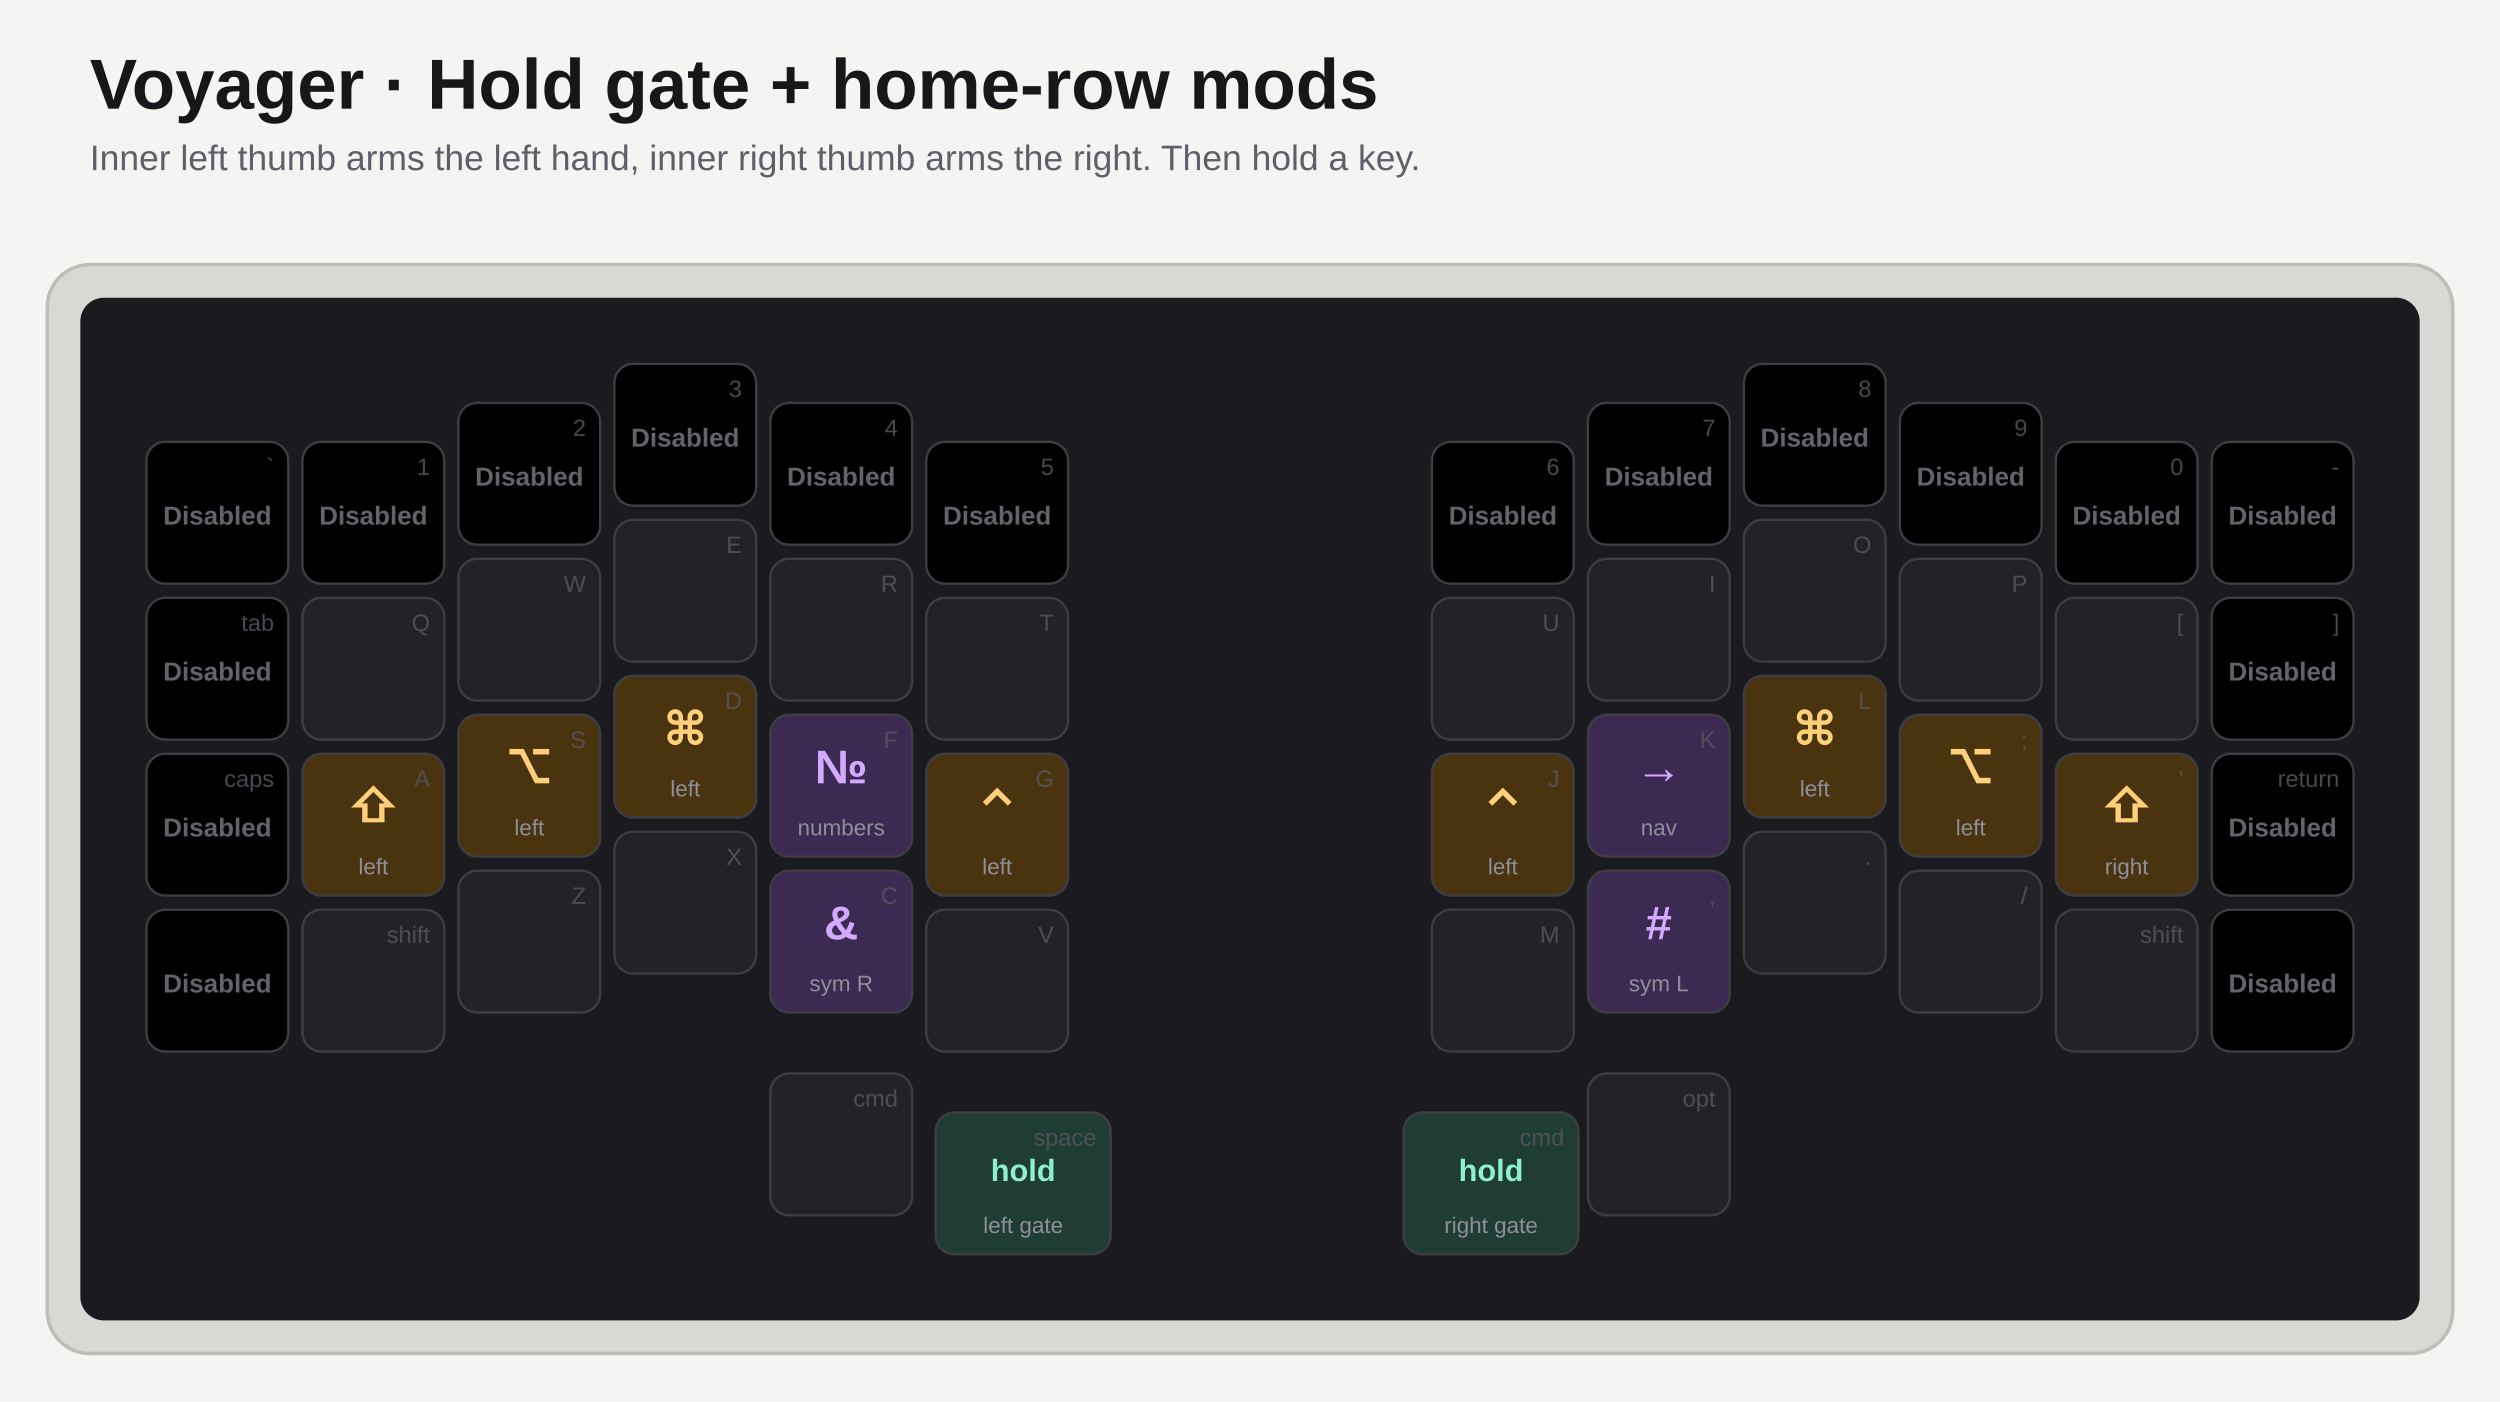
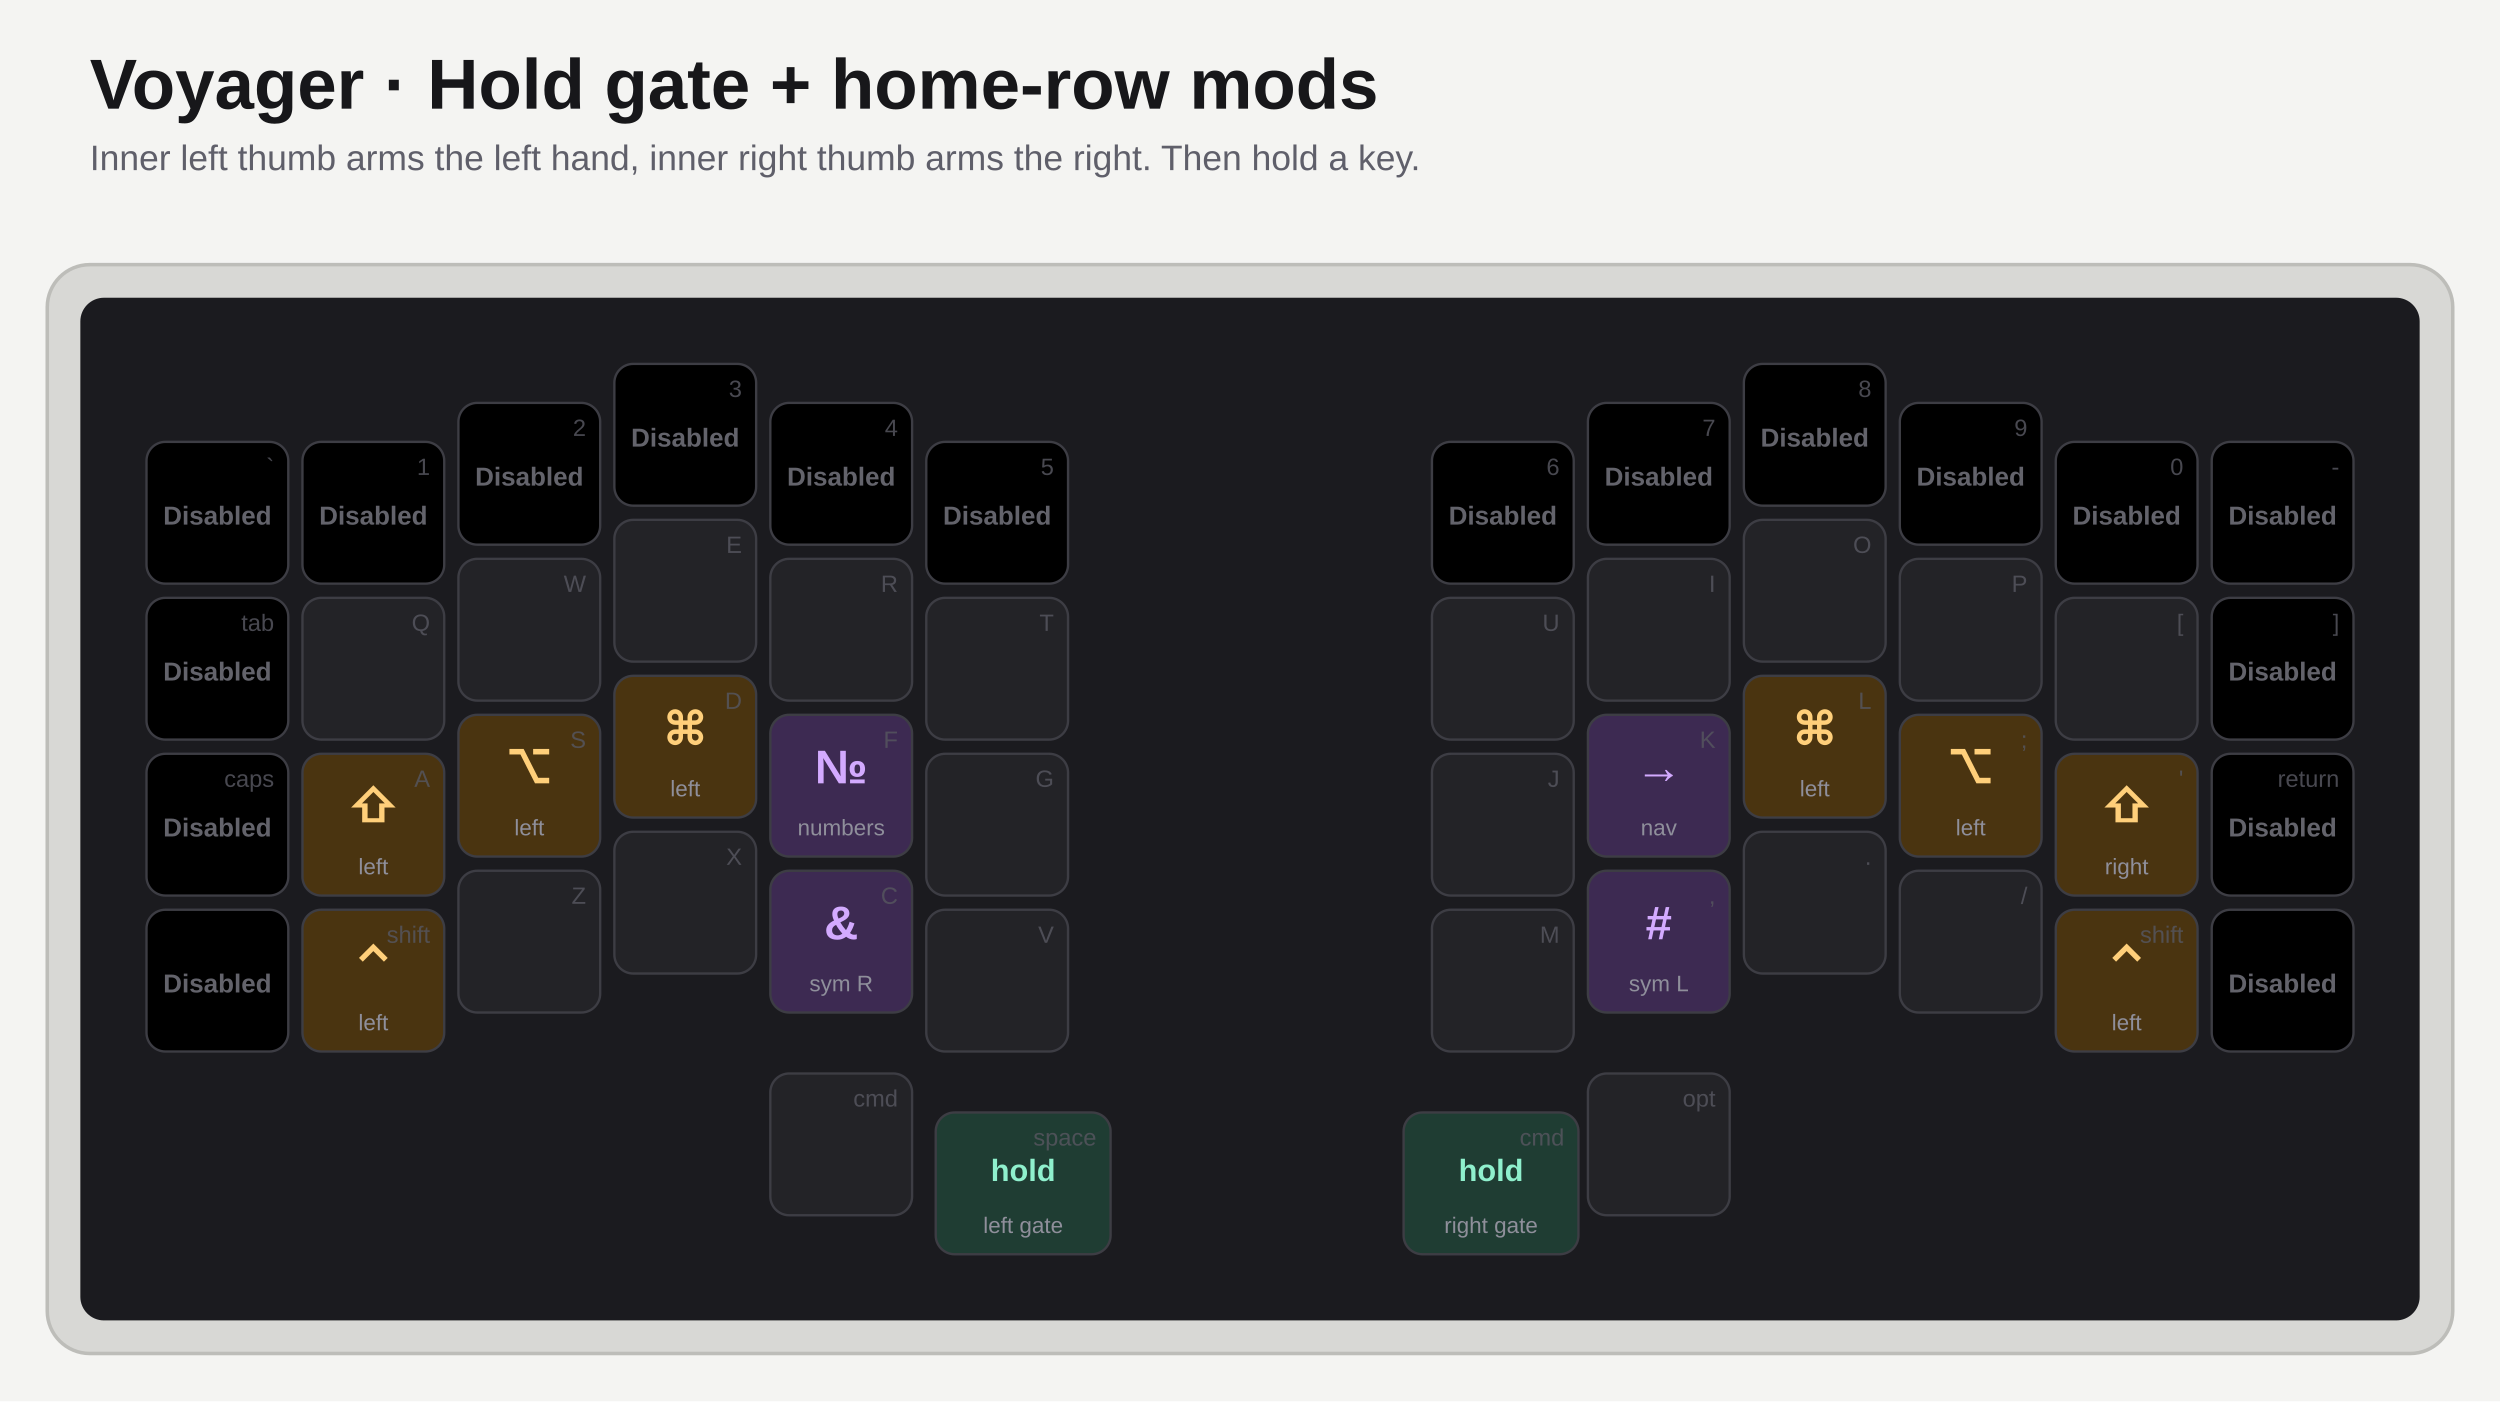
<svg xmlns="http://www.w3.org/2000/svg" width="1058" height="593" viewBox="0 0 1058 593" role="img" aria-label="Voyager · Hold gate + home-row mods layer of splitmac on the ZSA Voyager">
  <rect width="1058" height="593" fill="#f4f4f2" />
  <text x="38.0" y="46.0" fill="#17171a" font-size="30" font-weight="700" text-anchor="start" opacity="1.0" font-family="-apple-system, BlinkMacSystemFont, 'SF Pro Text', 'Helvetica Neue', Arial, sans-serif">Voyager · Hold gate + home-row mods</text>
  <text x="38.0" y="72.0" fill="#5f5f6a" font-size="15" font-weight="400" text-anchor="start" opacity="1.0" font-family="-apple-system, BlinkMacSystemFont, 'SF Pro Text', 'Helvetica Neue', Arial, sans-serif">Inner left thumb arms the left hand, inner right thumb arms the right. Then hold a key.</text>
  <rect x="20.0" y="112.0" width="1018.0" height="460.8" rx="18" fill="#d8d8d5" stroke="#bdbdb9" stroke-width="1.5" />
  <rect x="34.0" y="126.0" width="990.0" height="432.8" rx="10" fill="#1b1b1f" />
  <rect x="62.0" y="187.0" width="60.0" height="60.0" rx="8" fill="#000000" stroke="#3d3d44" stroke-width="1" />
  <text x="116.0" y="201.0" fill="#55555e" font-size="10" font-weight="500" text-anchor="end" opacity="0.85" font-family="-apple-system, BlinkMacSystemFont, 'SF Pro Text', 'Helvetica Neue', Arial, sans-serif">`</text>
  <text x="92.0" y="222.0" fill="#63636b" font-size="11" font-weight="600" text-anchor="middle" opacity="1.0" font-family="-apple-system, BlinkMacSystemFont, 'SF Pro Text', 'Helvetica Neue', Arial, sans-serif">Disabled</text>
  <rect x="128.0" y="187.0" width="60.0" height="60.0" rx="8" fill="#000000" stroke="#3d3d44" stroke-width="1" />
  <text x="182.0" y="201.0" fill="#55555e" font-size="10" font-weight="500" text-anchor="end" opacity="0.85" font-family="-apple-system, BlinkMacSystemFont, 'SF Pro Text', 'Helvetica Neue', Arial, sans-serif">1</text>
  <text x="158.0" y="222.0" fill="#63636b" font-size="11" font-weight="600" text-anchor="middle" opacity="1.0" font-family="-apple-system, BlinkMacSystemFont, 'SF Pro Text', 'Helvetica Neue', Arial, sans-serif">Disabled</text>
  <rect x="194.0" y="170.5" width="60.0" height="60.0" rx="8" fill="#000000" stroke="#3d3d44" stroke-width="1" />
  <text x="248.0" y="184.5" fill="#55555e" font-size="10" font-weight="500" text-anchor="end" opacity="0.85" font-family="-apple-system, BlinkMacSystemFont, 'SF Pro Text', 'Helvetica Neue', Arial, sans-serif">2</text>
  <text x="224.0" y="205.5" fill="#63636b" font-size="11" font-weight="600" text-anchor="middle" opacity="1.0" font-family="-apple-system, BlinkMacSystemFont, 'SF Pro Text', 'Helvetica Neue', Arial, sans-serif">Disabled</text>
  <rect x="260.0" y="154.0" width="60.0" height="60.0" rx="8" fill="#000000" stroke="#3d3d44" stroke-width="1" />
  <text x="314.0" y="168.0" fill="#55555e" font-size="10" font-weight="500" text-anchor="end" opacity="0.85" font-family="-apple-system, BlinkMacSystemFont, 'SF Pro Text', 'Helvetica Neue', Arial, sans-serif">3</text>
  <text x="290.0" y="189.0" fill="#63636b" font-size="11" font-weight="600" text-anchor="middle" opacity="1.0" font-family="-apple-system, BlinkMacSystemFont, 'SF Pro Text', 'Helvetica Neue', Arial, sans-serif">Disabled</text>
  <rect x="326.0" y="170.5" width="60.0" height="60.0" rx="8" fill="#000000" stroke="#3d3d44" stroke-width="1" />
  <text x="380.0" y="184.5" fill="#55555e" font-size="10" font-weight="500" text-anchor="end" opacity="0.85" font-family="-apple-system, BlinkMacSystemFont, 'SF Pro Text', 'Helvetica Neue', Arial, sans-serif">4</text>
  <text x="356.0" y="205.5" fill="#63636b" font-size="11" font-weight="600" text-anchor="middle" opacity="1.0" font-family="-apple-system, BlinkMacSystemFont, 'SF Pro Text', 'Helvetica Neue', Arial, sans-serif">Disabled</text>
  <rect x="392.0" y="187.0" width="60.0" height="60.0" rx="8" fill="#000000" stroke="#3d3d44" stroke-width="1" />
  <text x="446.0" y="201.0" fill="#55555e" font-size="10" font-weight="500" text-anchor="end" opacity="0.85" font-family="-apple-system, BlinkMacSystemFont, 'SF Pro Text', 'Helvetica Neue', Arial, sans-serif">5</text>
  <text x="422.0" y="222.0" fill="#63636b" font-size="11" font-weight="600" text-anchor="middle" opacity="1.0" font-family="-apple-system, BlinkMacSystemFont, 'SF Pro Text', 'Helvetica Neue', Arial, sans-serif">Disabled</text>
  <rect x="62.0" y="253.0" width="60.0" height="60.0" rx="8" fill="#000000" stroke="#3d3d44" stroke-width="1" />
  <text x="116.0" y="267.0" fill="#55555e" font-size="10" font-weight="500" text-anchor="end" opacity="0.85" font-family="-apple-system, BlinkMacSystemFont, 'SF Pro Text', 'Helvetica Neue', Arial, sans-serif">tab</text>
  <text x="92.0" y="288.0" fill="#63636b" font-size="11" font-weight="600" text-anchor="middle" opacity="1.0" font-family="-apple-system, BlinkMacSystemFont, 'SF Pro Text', 'Helvetica Neue', Arial, sans-serif">Disabled</text>
  <rect x="128.0" y="253.0" width="60.0" height="60.0" rx="8" fill="#232327" stroke="#3d3d44" stroke-width="1" />
  <text x="182.0" y="267.0" fill="#55555e" font-size="10" font-weight="500" text-anchor="end" opacity="0.85" font-family="-apple-system, BlinkMacSystemFont, 'SF Pro Text', 'Helvetica Neue', Arial, sans-serif">Q</text>
  <rect x="194.0" y="236.5" width="60.0" height="60.0" rx="8" fill="#232327" stroke="#3d3d44" stroke-width="1" />
  <text x="248.0" y="250.5" fill="#55555e" font-size="10" font-weight="500" text-anchor="end" opacity="0.85" font-family="-apple-system, BlinkMacSystemFont, 'SF Pro Text', 'Helvetica Neue', Arial, sans-serif">W</text>
  <rect x="260.0" y="220.0" width="60.0" height="60.0" rx="8" fill="#232327" stroke="#3d3d44" stroke-width="1" />
  <text x="314.0" y="234.0" fill="#55555e" font-size="10" font-weight="500" text-anchor="end" opacity="0.85" font-family="-apple-system, BlinkMacSystemFont, 'SF Pro Text', 'Helvetica Neue', Arial, sans-serif">E</text>
  <rect x="326.0" y="236.5" width="60.0" height="60.0" rx="8" fill="#232327" stroke="#3d3d44" stroke-width="1" />
  <text x="380.0" y="250.5" fill="#55555e" font-size="10" font-weight="500" text-anchor="end" opacity="0.85" font-family="-apple-system, BlinkMacSystemFont, 'SF Pro Text', 'Helvetica Neue', Arial, sans-serif">R</text>
  <rect x="392.0" y="253.0" width="60.0" height="60.0" rx="8" fill="#232327" stroke="#3d3d44" stroke-width="1" />
  <text x="446.0" y="267.0" fill="#55555e" font-size="10" font-weight="500" text-anchor="end" opacity="0.85" font-family="-apple-system, BlinkMacSystemFont, 'SF Pro Text', 'Helvetica Neue', Arial, sans-serif">T</text>
  <rect x="62.0" y="319.0" width="60.0" height="60.0" rx="8" fill="#000000" stroke="#3d3d44" stroke-width="1" />
  <text x="116.0" y="333.0" fill="#55555e" font-size="10" font-weight="500" text-anchor="end" opacity="0.85" font-family="-apple-system, BlinkMacSystemFont, 'SF Pro Text', 'Helvetica Neue', Arial, sans-serif">caps</text>
  <text x="92.0" y="354.0" fill="#63636b" font-size="11" font-weight="600" text-anchor="middle" opacity="1.0" font-family="-apple-system, BlinkMacSystemFont, 'SF Pro Text', 'Helvetica Neue', Arial, sans-serif">Disabled</text>
  <rect x="128.0" y="319.0" width="60.0" height="60.0" rx="8" fill="#4a3410" stroke="#3d3d44" stroke-width="1" />
  <text x="182.0" y="333.0" fill="#55555e" font-size="10" font-weight="500" text-anchor="end" opacity="0.85" font-family="-apple-system, BlinkMacSystemFont, 'SF Pro Text', 'Helvetica Neue', Arial, sans-serif">A</text>
  <text x="158.0" y="348.0" fill="#ffcf7a" font-size="20" font-weight="700" text-anchor="middle" opacity="1.0" font-family="-apple-system, BlinkMacSystemFont, 'SF Pro Text', 'Helvetica Neue', Arial, sans-serif">⇧</text>
  <text x="158.0" y="370.0" fill="#8f8f9b" font-size="9.5" font-weight="500" text-anchor="middle" opacity="1.0" font-family="-apple-system, BlinkMacSystemFont, 'SF Pro Text', 'Helvetica Neue', Arial, sans-serif">left</text>
  <rect x="194.0" y="302.5" width="60.0" height="60.0" rx="8" fill="#4a3410" stroke="#3d3d44" stroke-width="1" />
  <text x="248.0" y="316.5" fill="#55555e" font-size="10" font-weight="500" text-anchor="end" opacity="0.85" font-family="-apple-system, BlinkMacSystemFont, 'SF Pro Text', 'Helvetica Neue', Arial, sans-serif">S</text>
  <text x="224.0" y="331.5" fill="#ffcf7a" font-size="20" font-weight="700" text-anchor="middle" opacity="1.0" font-family="-apple-system, BlinkMacSystemFont, 'SF Pro Text', 'Helvetica Neue', Arial, sans-serif">⌥</text>
  <text x="224.0" y="353.5" fill="#8f8f9b" font-size="9.5" font-weight="500" text-anchor="middle" opacity="1.0" font-family="-apple-system, BlinkMacSystemFont, 'SF Pro Text', 'Helvetica Neue', Arial, sans-serif">left</text>
  <rect x="260.0" y="286.0" width="60.0" height="60.0" rx="8" fill="#4a3410" stroke="#3d3d44" stroke-width="1" />
  <text x="314.0" y="300.0" fill="#55555e" font-size="10" font-weight="500" text-anchor="end" opacity="0.85" font-family="-apple-system, BlinkMacSystemFont, 'SF Pro Text', 'Helvetica Neue', Arial, sans-serif">D</text>
  <text x="290.0" y="315.0" fill="#ffcf7a" font-size="20" font-weight="700" text-anchor="middle" opacity="1.0" font-family="-apple-system, BlinkMacSystemFont, 'SF Pro Text', 'Helvetica Neue', Arial, sans-serif">⌘</text>
  <text x="290.0" y="337.0" fill="#8f8f9b" font-size="9.5" font-weight="500" text-anchor="middle" opacity="1.0" font-family="-apple-system, BlinkMacSystemFont, 'SF Pro Text', 'Helvetica Neue', Arial, sans-serif">left</text>
  <rect x="326.0" y="302.5" width="60.0" height="60.0" rx="8" fill="#3d2a52" stroke="#3d3d44" stroke-width="1" />
  <text x="380.0" y="316.5" fill="#55555e" font-size="10" font-weight="500" text-anchor="end" opacity="0.85" font-family="-apple-system, BlinkMacSystemFont, 'SF Pro Text', 'Helvetica Neue', Arial, sans-serif">F</text>
  <text x="356.0" y="331.5" fill="#d3aaff" font-size="20" font-weight="700" text-anchor="middle" opacity="1.0" font-family="-apple-system, BlinkMacSystemFont, 'SF Pro Text', 'Helvetica Neue', Arial, sans-serif">№</text>
  <text x="356.0" y="353.5" fill="#8f8f9b" font-size="9.5" font-weight="500" text-anchor="middle" opacity="1.0" font-family="-apple-system, BlinkMacSystemFont, 'SF Pro Text', 'Helvetica Neue', Arial, sans-serif">numbers</text>
-   <rect x="392.0" y="319.0" width="60.0" height="60.0" rx="8" fill="#4a3410" stroke="#3d3d44" stroke-width="1" />
+   <rect x="392.0" y="319.0" width="60.0" height="60.0" rx="8" fill="#232327" stroke="#3d3d44" stroke-width="1" />
  <text x="446.0" y="333.0" fill="#55555e" font-size="10" font-weight="500" text-anchor="end" opacity="0.85" font-family="-apple-system, BlinkMacSystemFont, 'SF Pro Text', 'Helvetica Neue', Arial, sans-serif">G</text>
-   <text x="422.0" y="348.0" fill="#ffcf7a" font-size="20" font-weight="700" text-anchor="middle" opacity="1.0" font-family="-apple-system, BlinkMacSystemFont, 'SF Pro Text', 'Helvetica Neue', Arial, sans-serif">⌃</text>
-   <text x="422.0" y="370.0" fill="#8f8f9b" font-size="9.5" font-weight="500" text-anchor="middle" opacity="1.0" font-family="-apple-system, BlinkMacSystemFont, 'SF Pro Text', 'Helvetica Neue', Arial, sans-serif">left</text>
  <rect x="62.0" y="385.0" width="60.0" height="60.0" rx="8" fill="#000000" stroke="#3d3d44" stroke-width="1" />
  <text x="92.0" y="420.0" fill="#63636b" font-size="11" font-weight="600" text-anchor="middle" opacity="1.0" font-family="-apple-system, BlinkMacSystemFont, 'SF Pro Text', 'Helvetica Neue', Arial, sans-serif">Disabled</text>
-   <rect x="128.0" y="385.0" width="60.0" height="60.0" rx="8" fill="#232327" stroke="#3d3d44" stroke-width="1" />
+   <rect x="128.0" y="385.0" width="60.0" height="60.0" rx="8" fill="#4a3410" stroke="#3d3d44" stroke-width="1" />
  <text x="182.0" y="399.0" fill="#55555e" font-size="10" font-weight="500" text-anchor="end" opacity="0.85" font-family="-apple-system, BlinkMacSystemFont, 'SF Pro Text', 'Helvetica Neue', Arial, sans-serif">shift</text>
+   <text x="158.0" y="414.0" fill="#ffcf7a" font-size="20" font-weight="700" text-anchor="middle" opacity="1.0" font-family="-apple-system, BlinkMacSystemFont, 'SF Pro Text', 'Helvetica Neue', Arial, sans-serif">⌃</text>
+   <text x="158.0" y="436.0" fill="#8f8f9b" font-size="9.5" font-weight="500" text-anchor="middle" opacity="1.0" font-family="-apple-system, BlinkMacSystemFont, 'SF Pro Text', 'Helvetica Neue', Arial, sans-serif">left</text>
  <rect x="194.0" y="368.5" width="60.0" height="60.0" rx="8" fill="#232327" stroke="#3d3d44" stroke-width="1" />
  <text x="248.0" y="382.5" fill="#55555e" font-size="10" font-weight="500" text-anchor="end" opacity="0.85" font-family="-apple-system, BlinkMacSystemFont, 'SF Pro Text', 'Helvetica Neue', Arial, sans-serif">Z</text>
  <rect x="260.0" y="352.0" width="60.0" height="60.0" rx="8" fill="#232327" stroke="#3d3d44" stroke-width="1" />
  <text x="314.0" y="366.0" fill="#55555e" font-size="10" font-weight="500" text-anchor="end" opacity="0.85" font-family="-apple-system, BlinkMacSystemFont, 'SF Pro Text', 'Helvetica Neue', Arial, sans-serif">X</text>
  <rect x="326.0" y="368.5" width="60.0" height="60.0" rx="8" fill="#3d2a52" stroke="#3d3d44" stroke-width="1" />
  <text x="380.0" y="382.5" fill="#55555e" font-size="10" font-weight="500" text-anchor="end" opacity="0.85" font-family="-apple-system, BlinkMacSystemFont, 'SF Pro Text', 'Helvetica Neue', Arial, sans-serif">C</text>
  <text x="356.0" y="397.5" fill="#d3aaff" font-size="20" font-weight="700" text-anchor="middle" opacity="1.0" font-family="-apple-system, BlinkMacSystemFont, 'SF Pro Text', 'Helvetica Neue', Arial, sans-serif">&amp;</text>
  <text x="356.0" y="419.5" fill="#8f8f9b" font-size="9.5" font-weight="500" text-anchor="middle" opacity="1.0" font-family="-apple-system, BlinkMacSystemFont, 'SF Pro Text', 'Helvetica Neue', Arial, sans-serif">sym R</text>
  <rect x="392.0" y="385.0" width="60.0" height="60.0" rx="8" fill="#232327" stroke="#3d3d44" stroke-width="1" />
  <text x="446.0" y="399.0" fill="#55555e" font-size="10" font-weight="500" text-anchor="end" opacity="0.85" font-family="-apple-system, BlinkMacSystemFont, 'SF Pro Text', 'Helvetica Neue', Arial, sans-serif">V</text>
  <rect x="326.0" y="454.3" width="60.0" height="60.0" rx="8" fill="#232327" stroke="#3d3d44" stroke-width="1" />
  <text x="380.0" y="468.3" fill="#55555e" font-size="10" font-weight="500" text-anchor="end" opacity="0.85" font-family="-apple-system, BlinkMacSystemFont, 'SF Pro Text', 'Helvetica Neue', Arial, sans-serif">cmd</text>
  <rect x="396.0" y="470.8" width="74.0" height="60.0" rx="8" fill="#1f3d33" stroke="#3d3d44" stroke-width="1" />
  <text x="464.0" y="484.8" fill="#55555e" font-size="10" font-weight="500" text-anchor="end" opacity="0.85" font-family="-apple-system, BlinkMacSystemFont, 'SF Pro Text', 'Helvetica Neue', Arial, sans-serif">space</text>
  <text x="433.0" y="499.8" fill="#8ff0cd" font-size="13" font-weight="600" text-anchor="middle" opacity="1.0" font-family="-apple-system, BlinkMacSystemFont, 'SF Pro Text', 'Helvetica Neue', Arial, sans-serif">hold</text>
  <text x="433.0" y="521.8" fill="#8f8f9b" font-size="9.5" font-weight="500" text-anchor="middle" opacity="1.0" font-family="-apple-system, BlinkMacSystemFont, 'SF Pro Text', 'Helvetica Neue', Arial, sans-serif">left gate</text>
  <rect x="606.0" y="187.0" width="60.0" height="60.0" rx="8" fill="#000000" stroke="#3d3d44" stroke-width="1" />
  <text x="660.0" y="201.0" fill="#55555e" font-size="10" font-weight="500" text-anchor="end" opacity="0.85" font-family="-apple-system, BlinkMacSystemFont, 'SF Pro Text', 'Helvetica Neue', Arial, sans-serif">6</text>
  <text x="636.0" y="222.0" fill="#63636b" font-size="11" font-weight="600" text-anchor="middle" opacity="1.0" font-family="-apple-system, BlinkMacSystemFont, 'SF Pro Text', 'Helvetica Neue', Arial, sans-serif">Disabled</text>
  <rect x="672.0" y="170.5" width="60.0" height="60.0" rx="8" fill="#000000" stroke="#3d3d44" stroke-width="1" />
  <text x="726.0" y="184.5" fill="#55555e" font-size="10" font-weight="500" text-anchor="end" opacity="0.85" font-family="-apple-system, BlinkMacSystemFont, 'SF Pro Text', 'Helvetica Neue', Arial, sans-serif">7</text>
  <text x="702.0" y="205.5" fill="#63636b" font-size="11" font-weight="600" text-anchor="middle" opacity="1.0" font-family="-apple-system, BlinkMacSystemFont, 'SF Pro Text', 'Helvetica Neue', Arial, sans-serif">Disabled</text>
  <rect x="738.0" y="154.0" width="60.0" height="60.0" rx="8" fill="#000000" stroke="#3d3d44" stroke-width="1" />
  <text x="792.0" y="168.0" fill="#55555e" font-size="10" font-weight="500" text-anchor="end" opacity="0.85" font-family="-apple-system, BlinkMacSystemFont, 'SF Pro Text', 'Helvetica Neue', Arial, sans-serif">8</text>
  <text x="768.0" y="189.0" fill="#63636b" font-size="11" font-weight="600" text-anchor="middle" opacity="1.0" font-family="-apple-system, BlinkMacSystemFont, 'SF Pro Text', 'Helvetica Neue', Arial, sans-serif">Disabled</text>
  <rect x="804.0" y="170.5" width="60.0" height="60.0" rx="8" fill="#000000" stroke="#3d3d44" stroke-width="1" />
  <text x="858.0" y="184.5" fill="#55555e" font-size="10" font-weight="500" text-anchor="end" opacity="0.85" font-family="-apple-system, BlinkMacSystemFont, 'SF Pro Text', 'Helvetica Neue', Arial, sans-serif">9</text>
  <text x="834.0" y="205.5" fill="#63636b" font-size="11" font-weight="600" text-anchor="middle" opacity="1.0" font-family="-apple-system, BlinkMacSystemFont, 'SF Pro Text', 'Helvetica Neue', Arial, sans-serif">Disabled</text>
  <rect x="870.0" y="187.0" width="60.0" height="60.0" rx="8" fill="#000000" stroke="#3d3d44" stroke-width="1" />
  <text x="924.0" y="201.0" fill="#55555e" font-size="10" font-weight="500" text-anchor="end" opacity="0.85" font-family="-apple-system, BlinkMacSystemFont, 'SF Pro Text', 'Helvetica Neue', Arial, sans-serif">0</text>
  <text x="900.0" y="222.0" fill="#63636b" font-size="11" font-weight="600" text-anchor="middle" opacity="1.0" font-family="-apple-system, BlinkMacSystemFont, 'SF Pro Text', 'Helvetica Neue', Arial, sans-serif">Disabled</text>
  <rect x="936.0" y="187.0" width="60.0" height="60.0" rx="8" fill="#000000" stroke="#3d3d44" stroke-width="1" />
  <text x="990.0" y="201.0" fill="#55555e" font-size="10" font-weight="500" text-anchor="end" opacity="0.85" font-family="-apple-system, BlinkMacSystemFont, 'SF Pro Text', 'Helvetica Neue', Arial, sans-serif">-</text>
  <text x="966.0" y="222.0" fill="#63636b" font-size="11" font-weight="600" text-anchor="middle" opacity="1.0" font-family="-apple-system, BlinkMacSystemFont, 'SF Pro Text', 'Helvetica Neue', Arial, sans-serif">Disabled</text>
  <rect x="606.0" y="253.0" width="60.0" height="60.0" rx="8" fill="#232327" stroke="#3d3d44" stroke-width="1" />
  <text x="660.0" y="267.0" fill="#55555e" font-size="10" font-weight="500" text-anchor="end" opacity="0.85" font-family="-apple-system, BlinkMacSystemFont, 'SF Pro Text', 'Helvetica Neue', Arial, sans-serif">U</text>
  <rect x="672.0" y="236.5" width="60.0" height="60.0" rx="8" fill="#232327" stroke="#3d3d44" stroke-width="1" />
  <text x="726.0" y="250.5" fill="#55555e" font-size="10" font-weight="500" text-anchor="end" opacity="0.85" font-family="-apple-system, BlinkMacSystemFont, 'SF Pro Text', 'Helvetica Neue', Arial, sans-serif">I</text>
  <rect x="738.0" y="220.0" width="60.0" height="60.0" rx="8" fill="#232327" stroke="#3d3d44" stroke-width="1" />
  <text x="792.0" y="234.0" fill="#55555e" font-size="10" font-weight="500" text-anchor="end" opacity="0.85" font-family="-apple-system, BlinkMacSystemFont, 'SF Pro Text', 'Helvetica Neue', Arial, sans-serif">O</text>
  <rect x="804.0" y="236.5" width="60.0" height="60.0" rx="8" fill="#232327" stroke="#3d3d44" stroke-width="1" />
  <text x="858.0" y="250.5" fill="#55555e" font-size="10" font-weight="500" text-anchor="end" opacity="0.85" font-family="-apple-system, BlinkMacSystemFont, 'SF Pro Text', 'Helvetica Neue', Arial, sans-serif">P</text>
  <rect x="870.0" y="253.0" width="60.0" height="60.0" rx="8" fill="#232327" stroke="#3d3d44" stroke-width="1" />
  <text x="924.0" y="267.0" fill="#55555e" font-size="10" font-weight="500" text-anchor="end" opacity="0.85" font-family="-apple-system, BlinkMacSystemFont, 'SF Pro Text', 'Helvetica Neue', Arial, sans-serif">[</text>
  <rect x="936.0" y="253.0" width="60.0" height="60.0" rx="8" fill="#000000" stroke="#3d3d44" stroke-width="1" />
  <text x="990.0" y="267.0" fill="#55555e" font-size="10" font-weight="500" text-anchor="end" opacity="0.85" font-family="-apple-system, BlinkMacSystemFont, 'SF Pro Text', 'Helvetica Neue', Arial, sans-serif">]</text>
  <text x="966.0" y="288.0" fill="#63636b" font-size="11" font-weight="600" text-anchor="middle" opacity="1.0" font-family="-apple-system, BlinkMacSystemFont, 'SF Pro Text', 'Helvetica Neue', Arial, sans-serif">Disabled</text>
-   <rect x="606.0" y="319.0" width="60.0" height="60.0" rx="8" fill="#4a3410" stroke="#3d3d44" stroke-width="1" />
+   <rect x="606.0" y="319.0" width="60.0" height="60.0" rx="8" fill="#232327" stroke="#3d3d44" stroke-width="1" />
  <text x="660.0" y="333.0" fill="#55555e" font-size="10" font-weight="500" text-anchor="end" opacity="0.85" font-family="-apple-system, BlinkMacSystemFont, 'SF Pro Text', 'Helvetica Neue', Arial, sans-serif">J</text>
-   <text x="636.0" y="348.0" fill="#ffcf7a" font-size="20" font-weight="700" text-anchor="middle" opacity="1.0" font-family="-apple-system, BlinkMacSystemFont, 'SF Pro Text', 'Helvetica Neue', Arial, sans-serif">⌃</text>
-   <text x="636.0" y="370.0" fill="#8f8f9b" font-size="9.5" font-weight="500" text-anchor="middle" opacity="1.0" font-family="-apple-system, BlinkMacSystemFont, 'SF Pro Text', 'Helvetica Neue', Arial, sans-serif">left</text>
  <rect x="672.0" y="302.5" width="60.0" height="60.0" rx="8" fill="#3d2a52" stroke="#3d3d44" stroke-width="1" />
  <text x="726.0" y="316.5" fill="#55555e" font-size="10" font-weight="500" text-anchor="end" opacity="0.85" font-family="-apple-system, BlinkMacSystemFont, 'SF Pro Text', 'Helvetica Neue', Arial, sans-serif">K</text>
  <text x="702.0" y="331.5" fill="#d3aaff" font-size="20" font-weight="700" text-anchor="middle" opacity="1.0" font-family="-apple-system, BlinkMacSystemFont, 'SF Pro Text', 'Helvetica Neue', Arial, sans-serif">→</text>
  <text x="702.0" y="353.5" fill="#8f8f9b" font-size="9.5" font-weight="500" text-anchor="middle" opacity="1.0" font-family="-apple-system, BlinkMacSystemFont, 'SF Pro Text', 'Helvetica Neue', Arial, sans-serif">nav</text>
  <rect x="738.0" y="286.0" width="60.0" height="60.0" rx="8" fill="#4a3410" stroke="#3d3d44" stroke-width="1" />
  <text x="792.0" y="300.0" fill="#55555e" font-size="10" font-weight="500" text-anchor="end" opacity="0.85" font-family="-apple-system, BlinkMacSystemFont, 'SF Pro Text', 'Helvetica Neue', Arial, sans-serif">L</text>
  <text x="768.0" y="315.0" fill="#ffcf7a" font-size="20" font-weight="700" text-anchor="middle" opacity="1.0" font-family="-apple-system, BlinkMacSystemFont, 'SF Pro Text', 'Helvetica Neue', Arial, sans-serif">⌘</text>
  <text x="768.0" y="337.0" fill="#8f8f9b" font-size="9.5" font-weight="500" text-anchor="middle" opacity="1.0" font-family="-apple-system, BlinkMacSystemFont, 'SF Pro Text', 'Helvetica Neue', Arial, sans-serif">left</text>
  <rect x="804.0" y="302.5" width="60.0" height="60.0" rx="8" fill="#4a3410" stroke="#3d3d44" stroke-width="1" />
  <text x="858.0" y="316.5" fill="#55555e" font-size="10" font-weight="500" text-anchor="end" opacity="0.85" font-family="-apple-system, BlinkMacSystemFont, 'SF Pro Text', 'Helvetica Neue', Arial, sans-serif">;</text>
  <text x="834.0" y="331.5" fill="#ffcf7a" font-size="20" font-weight="700" text-anchor="middle" opacity="1.0" font-family="-apple-system, BlinkMacSystemFont, 'SF Pro Text', 'Helvetica Neue', Arial, sans-serif">⌥</text>
  <text x="834.0" y="353.5" fill="#8f8f9b" font-size="9.5" font-weight="500" text-anchor="middle" opacity="1.0" font-family="-apple-system, BlinkMacSystemFont, 'SF Pro Text', 'Helvetica Neue', Arial, sans-serif">left</text>
  <rect x="870.0" y="319.0" width="60.0" height="60.0" rx="8" fill="#4a3410" stroke="#3d3d44" stroke-width="1" />
  <text x="924.0" y="333.0" fill="#55555e" font-size="10" font-weight="500" text-anchor="end" opacity="0.85" font-family="-apple-system, BlinkMacSystemFont, 'SF Pro Text', 'Helvetica Neue', Arial, sans-serif">'</text>
  <text x="900.0" y="348.0" fill="#ffcf7a" font-size="20" font-weight="700" text-anchor="middle" opacity="1.0" font-family="-apple-system, BlinkMacSystemFont, 'SF Pro Text', 'Helvetica Neue', Arial, sans-serif">⇧</text>
  <text x="900.0" y="370.0" fill="#8f8f9b" font-size="9.5" font-weight="500" text-anchor="middle" opacity="1.0" font-family="-apple-system, BlinkMacSystemFont, 'SF Pro Text', 'Helvetica Neue', Arial, sans-serif">right</text>
  <rect x="936.0" y="319.0" width="60.0" height="60.0" rx="8" fill="#000000" stroke="#3d3d44" stroke-width="1" />
  <text x="990.0" y="333.0" fill="#55555e" font-size="10" font-weight="500" text-anchor="end" opacity="0.85" font-family="-apple-system, BlinkMacSystemFont, 'SF Pro Text', 'Helvetica Neue', Arial, sans-serif">return</text>
  <text x="966.0" y="354.0" fill="#63636b" font-size="11" font-weight="600" text-anchor="middle" opacity="1.0" font-family="-apple-system, BlinkMacSystemFont, 'SF Pro Text', 'Helvetica Neue', Arial, sans-serif">Disabled</text>
  <rect x="606.0" y="385.0" width="60.0" height="60.0" rx="8" fill="#232327" stroke="#3d3d44" stroke-width="1" />
  <text x="660.0" y="399.0" fill="#55555e" font-size="10" font-weight="500" text-anchor="end" opacity="0.85" font-family="-apple-system, BlinkMacSystemFont, 'SF Pro Text', 'Helvetica Neue', Arial, sans-serif">M</text>
  <rect x="672.0" y="368.5" width="60.0" height="60.0" rx="8" fill="#3d2a52" stroke="#3d3d44" stroke-width="1" />
  <text x="726.0" y="382.5" fill="#55555e" font-size="10" font-weight="500" text-anchor="end" opacity="0.85" font-family="-apple-system, BlinkMacSystemFont, 'SF Pro Text', 'Helvetica Neue', Arial, sans-serif">,</text>
  <text x="702.0" y="397.5" fill="#d3aaff" font-size="20" font-weight="700" text-anchor="middle" opacity="1.0" font-family="-apple-system, BlinkMacSystemFont, 'SF Pro Text', 'Helvetica Neue', Arial, sans-serif">#</text>
  <text x="702.0" y="419.5" fill="#8f8f9b" font-size="9.5" font-weight="500" text-anchor="middle" opacity="1.0" font-family="-apple-system, BlinkMacSystemFont, 'SF Pro Text', 'Helvetica Neue', Arial, sans-serif">sym L</text>
  <rect x="738.0" y="352.0" width="60.0" height="60.0" rx="8" fill="#232327" stroke="#3d3d44" stroke-width="1" />
  <text x="792.0" y="366.0" fill="#55555e" font-size="10" font-weight="500" text-anchor="end" opacity="0.85" font-family="-apple-system, BlinkMacSystemFont, 'SF Pro Text', 'Helvetica Neue', Arial, sans-serif">.</text>
  <rect x="804.0" y="368.5" width="60.0" height="60.0" rx="8" fill="#232327" stroke="#3d3d44" stroke-width="1" />
  <text x="858.0" y="382.5" fill="#55555e" font-size="10" font-weight="500" text-anchor="end" opacity="0.85" font-family="-apple-system, BlinkMacSystemFont, 'SF Pro Text', 'Helvetica Neue', Arial, sans-serif">/</text>
-   <rect x="870.0" y="385.0" width="60.0" height="60.0" rx="8" fill="#232327" stroke="#3d3d44" stroke-width="1" />
+   <rect x="870.0" y="385.0" width="60.0" height="60.0" rx="8" fill="#4a3410" stroke="#3d3d44" stroke-width="1" />
  <text x="924.0" y="399.0" fill="#55555e" font-size="10" font-weight="500" text-anchor="end" opacity="0.85" font-family="-apple-system, BlinkMacSystemFont, 'SF Pro Text', 'Helvetica Neue', Arial, sans-serif">shift</text>
+   <text x="900.0" y="414.0" fill="#ffcf7a" font-size="20" font-weight="700" text-anchor="middle" opacity="1.0" font-family="-apple-system, BlinkMacSystemFont, 'SF Pro Text', 'Helvetica Neue', Arial, sans-serif">⌃</text>
+   <text x="900.0" y="436.0" fill="#8f8f9b" font-size="9.5" font-weight="500" text-anchor="middle" opacity="1.0" font-family="-apple-system, BlinkMacSystemFont, 'SF Pro Text', 'Helvetica Neue', Arial, sans-serif">left</text>
  <rect x="936.0" y="385.0" width="60.0" height="60.0" rx="8" fill="#000000" stroke="#3d3d44" stroke-width="1" />
  <text x="966.0" y="420.0" fill="#63636b" font-size="11" font-weight="600" text-anchor="middle" opacity="1.0" font-family="-apple-system, BlinkMacSystemFont, 'SF Pro Text', 'Helvetica Neue', Arial, sans-serif">Disabled</text>
  <rect x="594.0" y="470.8" width="74.0" height="60.0" rx="8" fill="#1f3d33" stroke="#3d3d44" stroke-width="1" />
  <text x="662.0" y="484.8" fill="#55555e" font-size="10" font-weight="500" text-anchor="end" opacity="0.85" font-family="-apple-system, BlinkMacSystemFont, 'SF Pro Text', 'Helvetica Neue', Arial, sans-serif">cmd</text>
  <text x="631.0" y="499.8" fill="#8ff0cd" font-size="13" font-weight="600" text-anchor="middle" opacity="1.0" font-family="-apple-system, BlinkMacSystemFont, 'SF Pro Text', 'Helvetica Neue', Arial, sans-serif">hold</text>
  <text x="631.0" y="521.8" fill="#8f8f9b" font-size="9.5" font-weight="500" text-anchor="middle" opacity="1.0" font-family="-apple-system, BlinkMacSystemFont, 'SF Pro Text', 'Helvetica Neue', Arial, sans-serif">right gate</text>
  <rect x="672.0" y="454.3" width="60.0" height="60.0" rx="8" fill="#232327" stroke="#3d3d44" stroke-width="1" />
  <text x="726.0" y="468.3" fill="#55555e" font-size="10" font-weight="500" text-anchor="end" opacity="0.85" font-family="-apple-system, BlinkMacSystemFont, 'SF Pro Text', 'Helvetica Neue', Arial, sans-serif">opt</text>
</svg>
